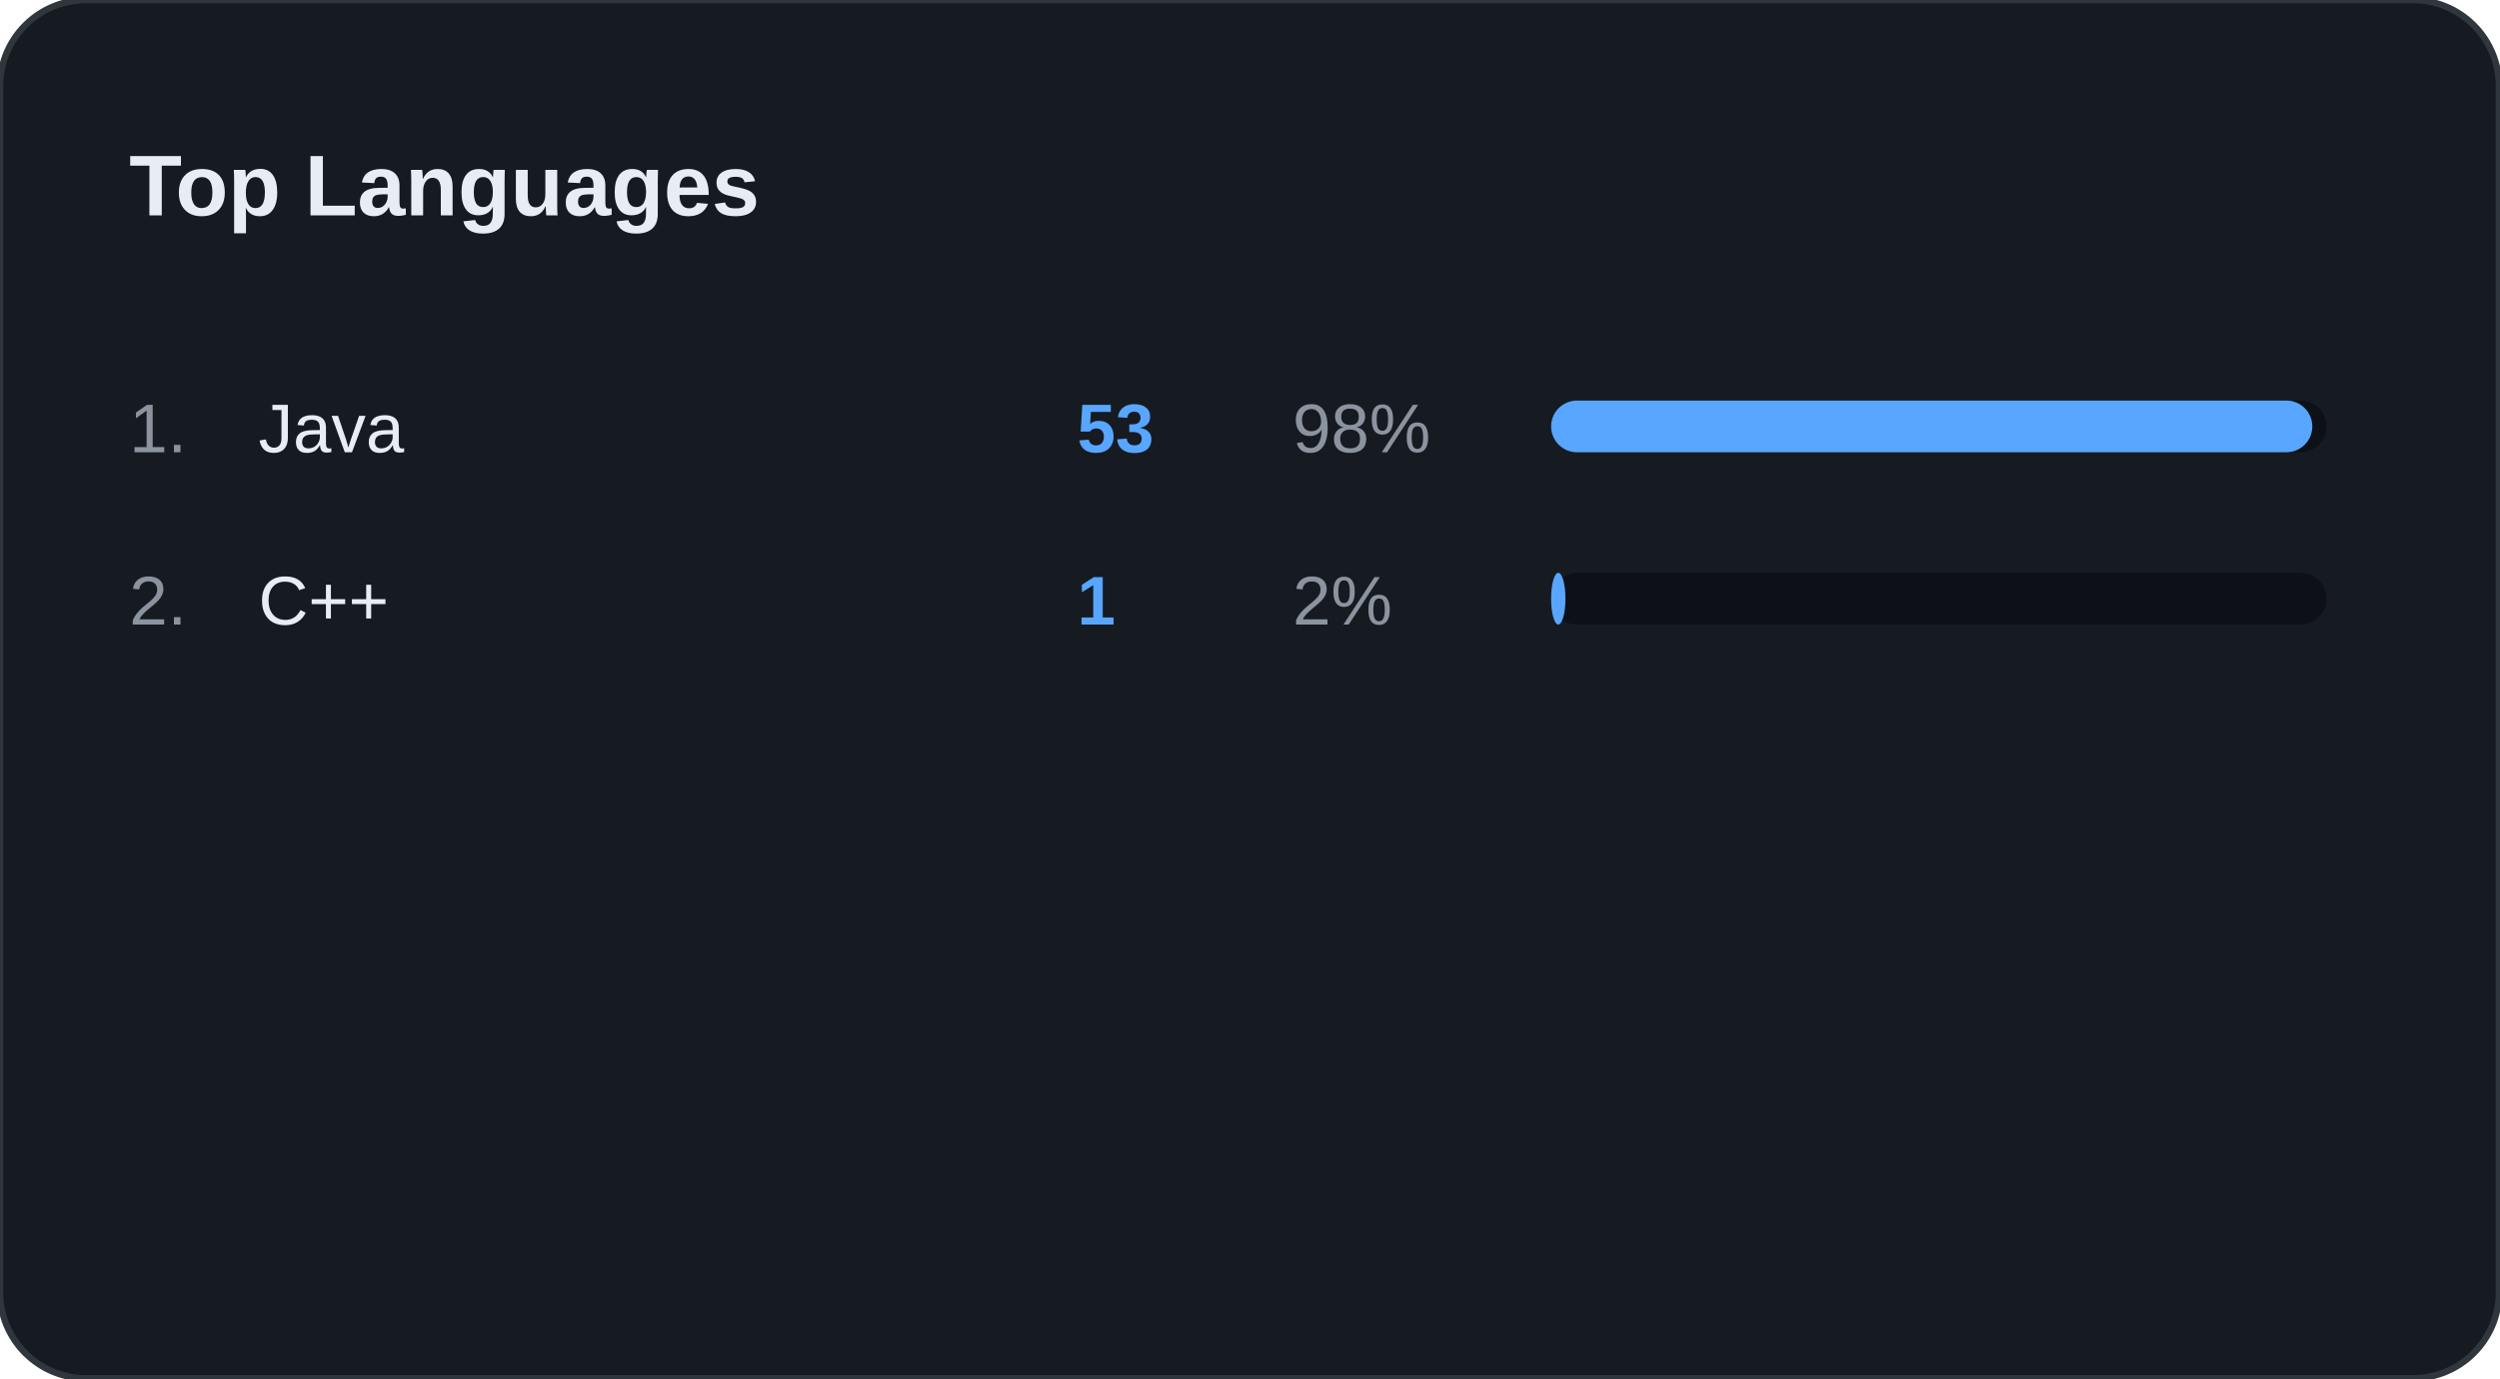
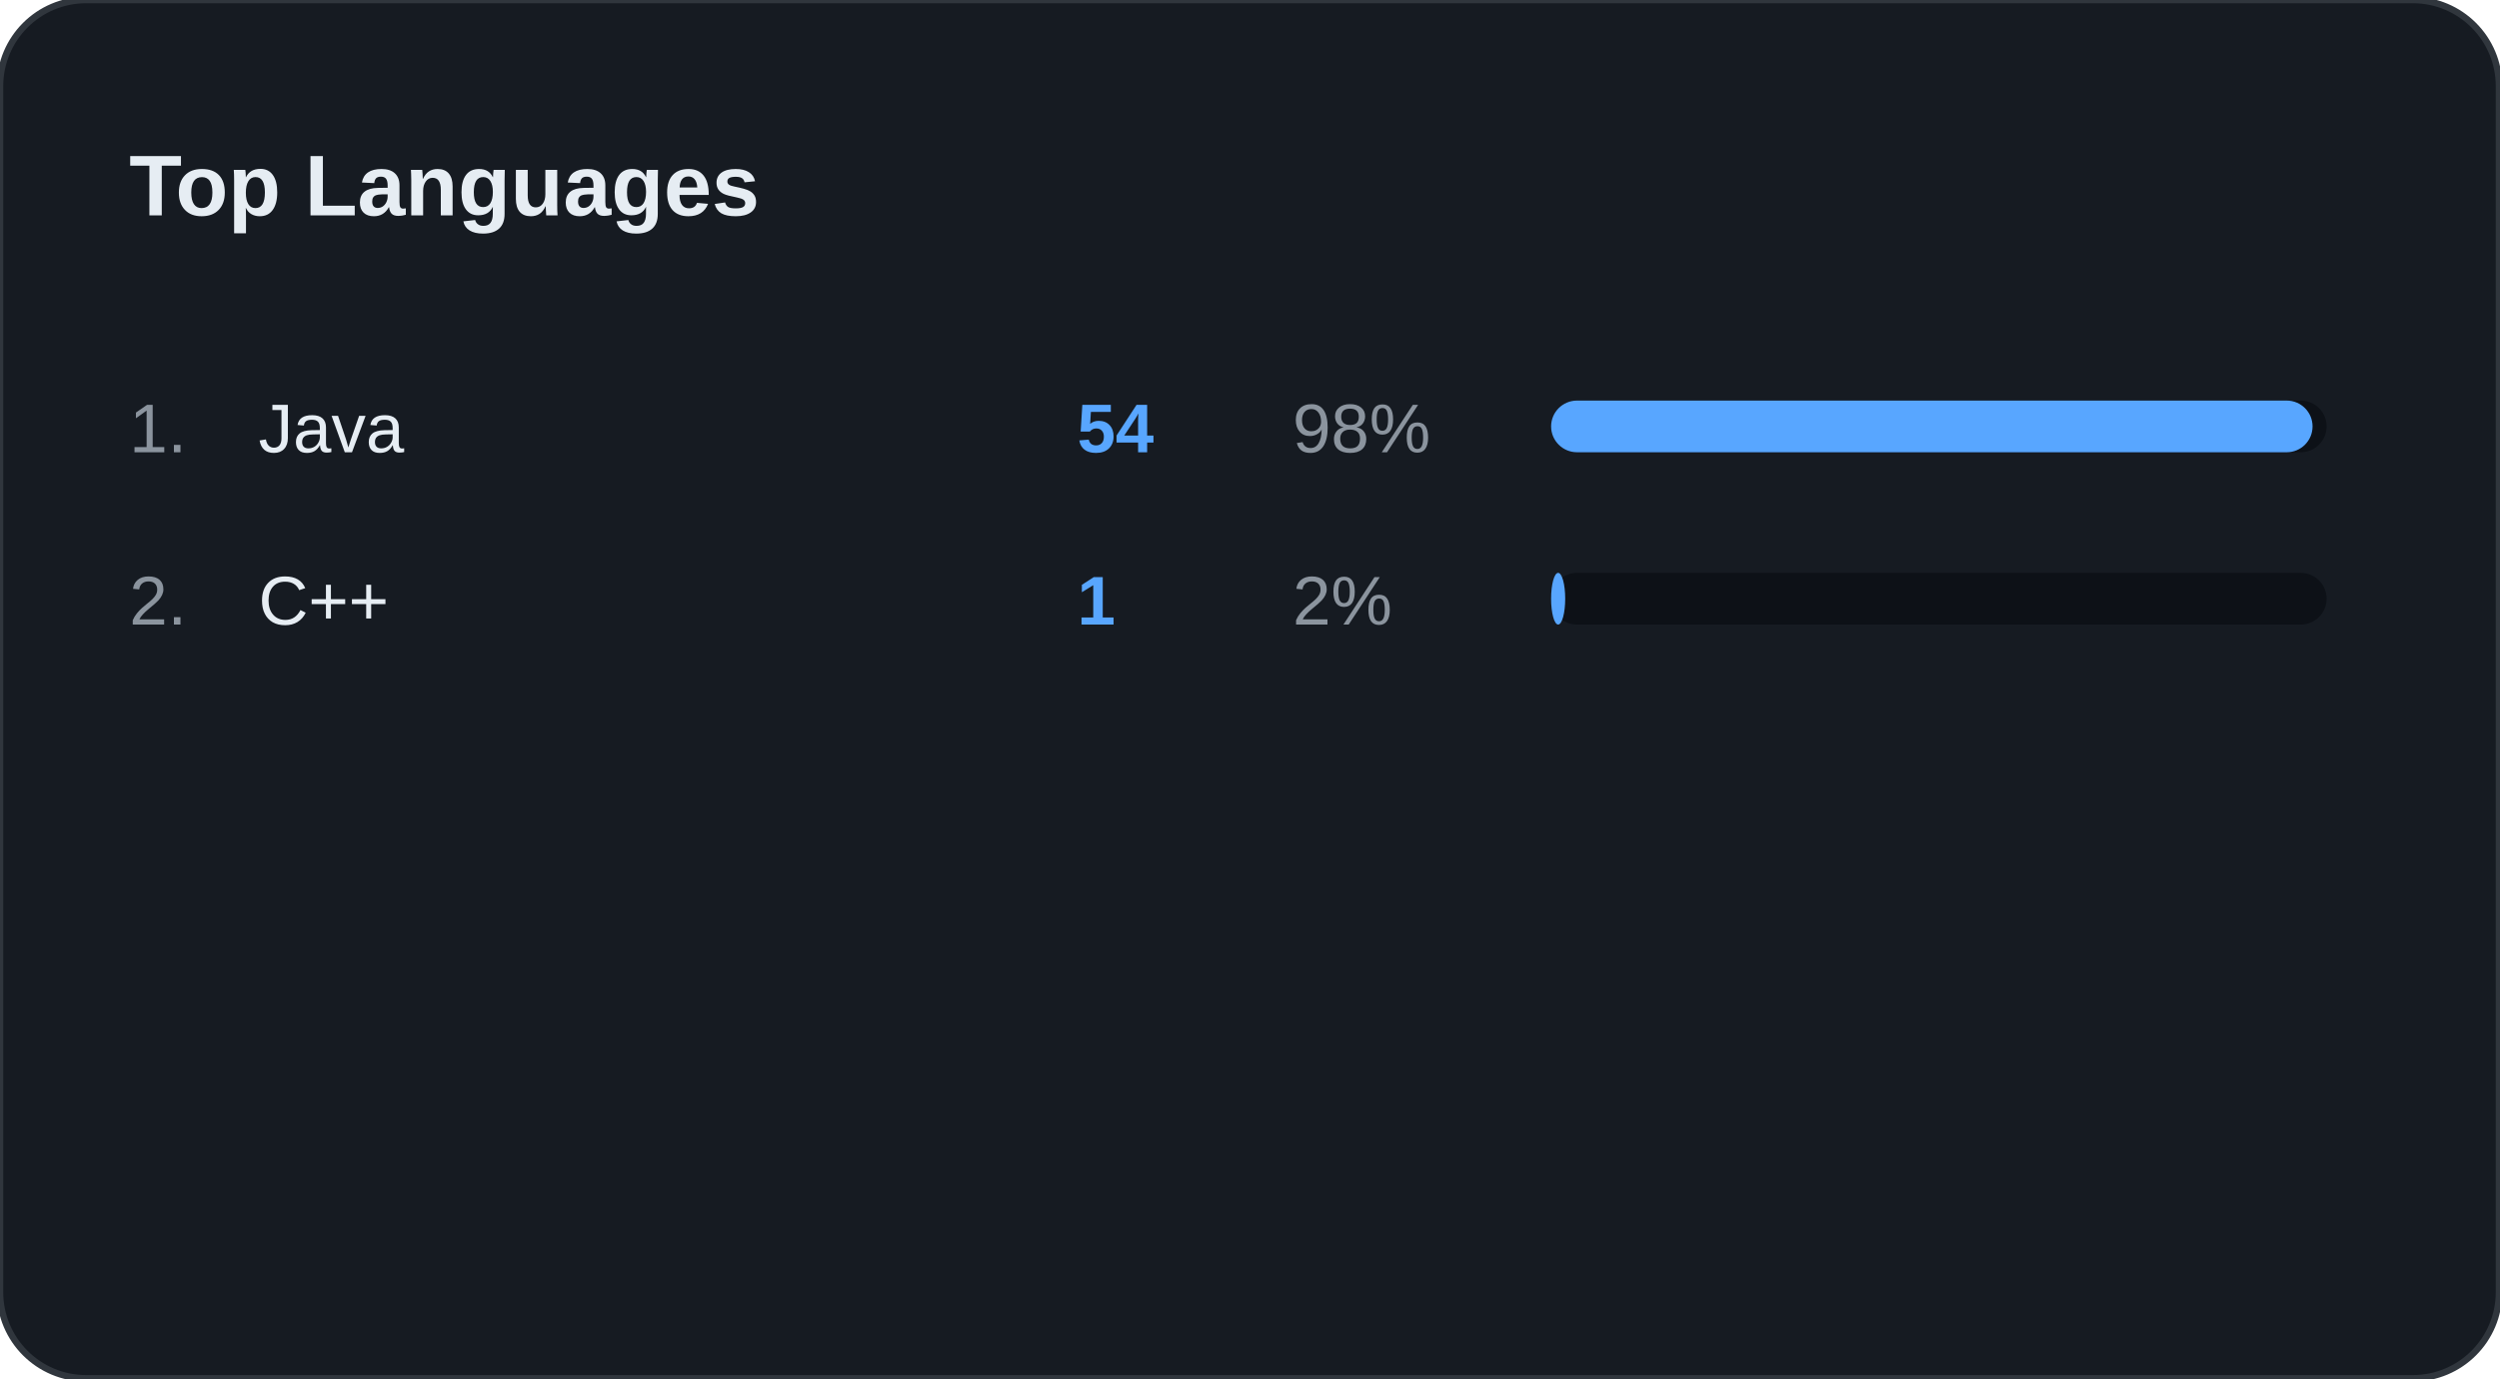
<svg xmlns="http://www.w3.org/2000/svg" width="100%" viewBox="0 0 580 320" preserveAspectRatio="xMidYMid meet">
  <rect width="580" height="320" rx="20" fill="#161B22" stroke="#30363D" stroke-width="1.5" />
  <text x="30" y="50" font-family="Segoe UI, Arial, sans-serif" font-size="20" font-weight="bold" fill="#E6EDF3">Top Languages</text>
  <text x="30" y="105" font-family="Segoe UI, Arial, sans-serif" font-size="16" fill="#8B949E">1.</text>
  <text x="60" y="105" font-family="Segoe UI, Arial, sans-serif" font-size="16" fill="#E6EDF3">Java</text>
-   <text x="250" y="105" font-family="Segoe UI, Arial, sans-serif" font-size="16" font-weight="bold" fill="#58A6FF">53</text>
+   <text x="250" y="105" font-family="Segoe UI, Arial, sans-serif" font-size="16" font-weight="bold" fill="#58A6FF">54</text>
  <text x="300" y="105" font-family="Segoe UI, Arial, sans-serif" font-size="16" fill="#8B949E">98%</text>
  <rect x="360" y="93" width="180" height="12" rx="6" fill="#0D1117" />
-   <rect x="360" y="93" width="176.667" height="12" rx="6" fill="#58A6FF" />
+   <rect x="360" y="93" width="176.727" height="12" rx="6" fill="#58A6FF" />
  <text x="30" y="145" font-family="Segoe UI, Arial, sans-serif" font-size="16" fill="#8B949E">2.</text>
  <text x="60" y="145" font-family="Segoe UI, Arial, sans-serif" font-size="16" fill="#E6EDF3">C++</text>
  <text x="250" y="145" font-family="Segoe UI, Arial, sans-serif" font-size="16" font-weight="bold" fill="#58A6FF">1</text>
  <text x="300" y="145" font-family="Segoe UI, Arial, sans-serif" font-size="16" fill="#8B949E">2%</text>
  <rect x="360" y="133" width="180" height="12" rx="6" fill="#0D1117" />
-   <rect x="360" y="133" width="3.333" height="12" rx="6" fill="#58A6FF" />
+   <rect x="360" y="133" width="3.273" height="12" rx="6" fill="#58A6FF" />
</svg>
